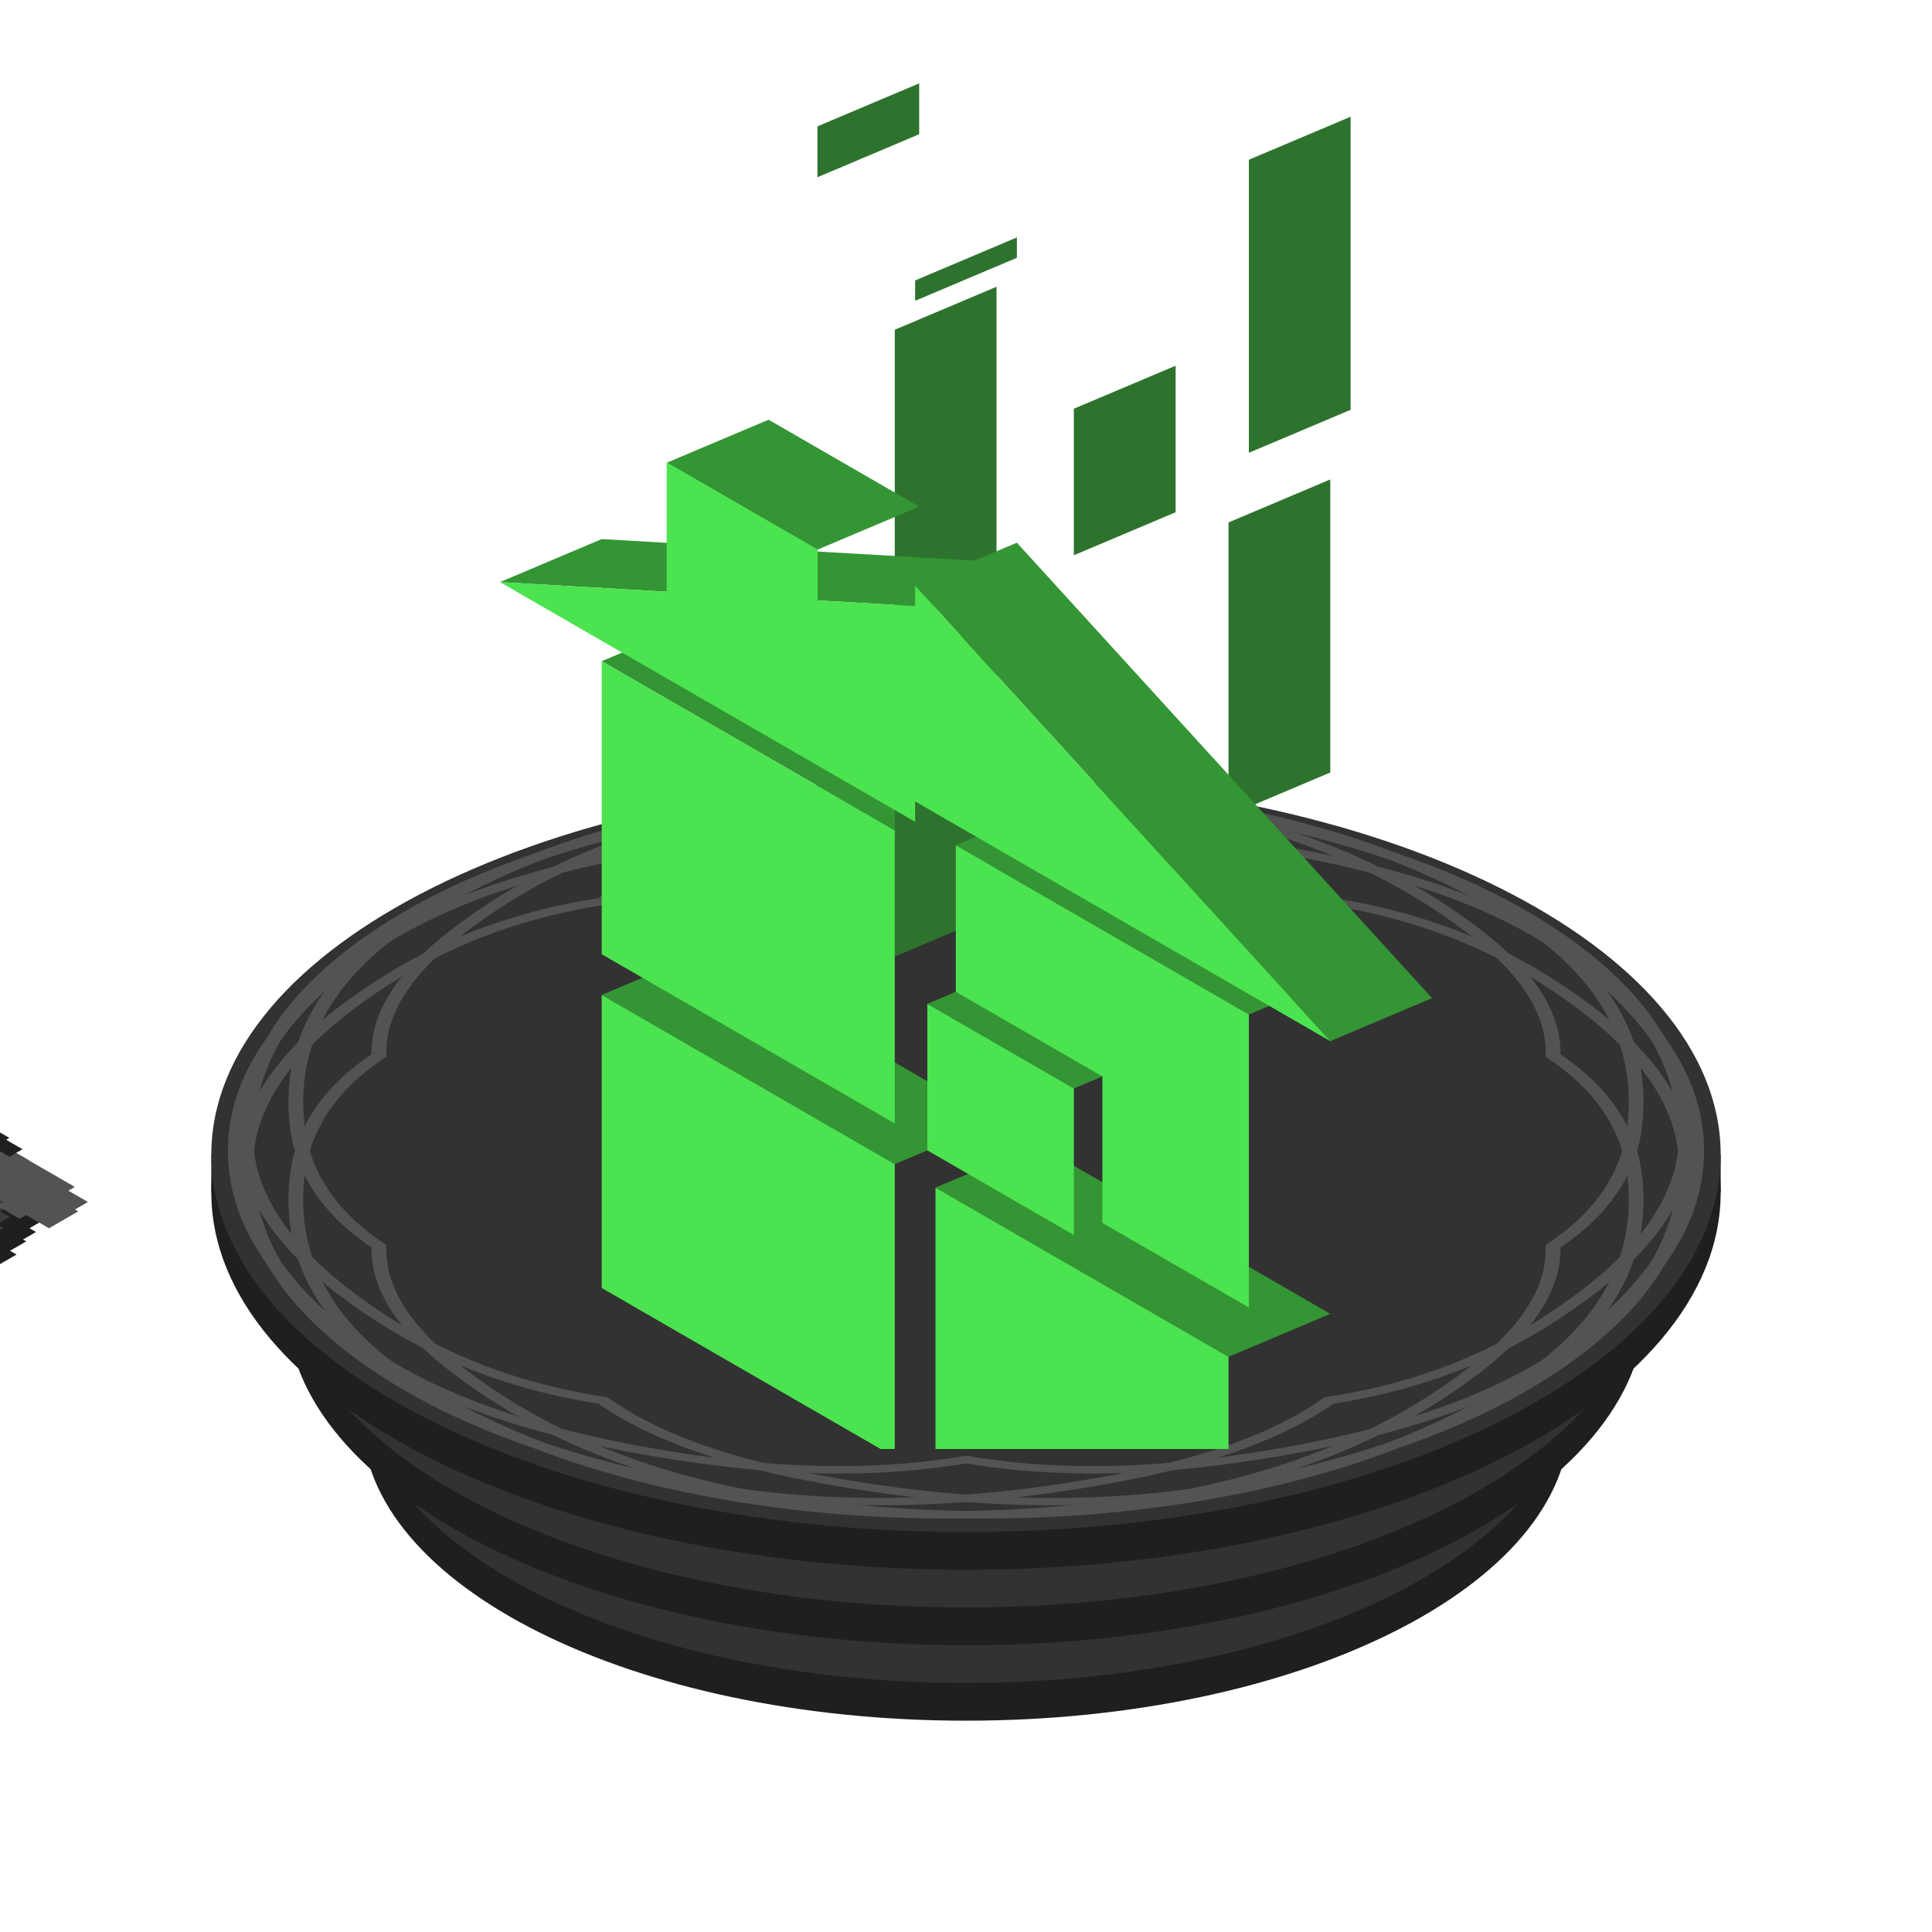
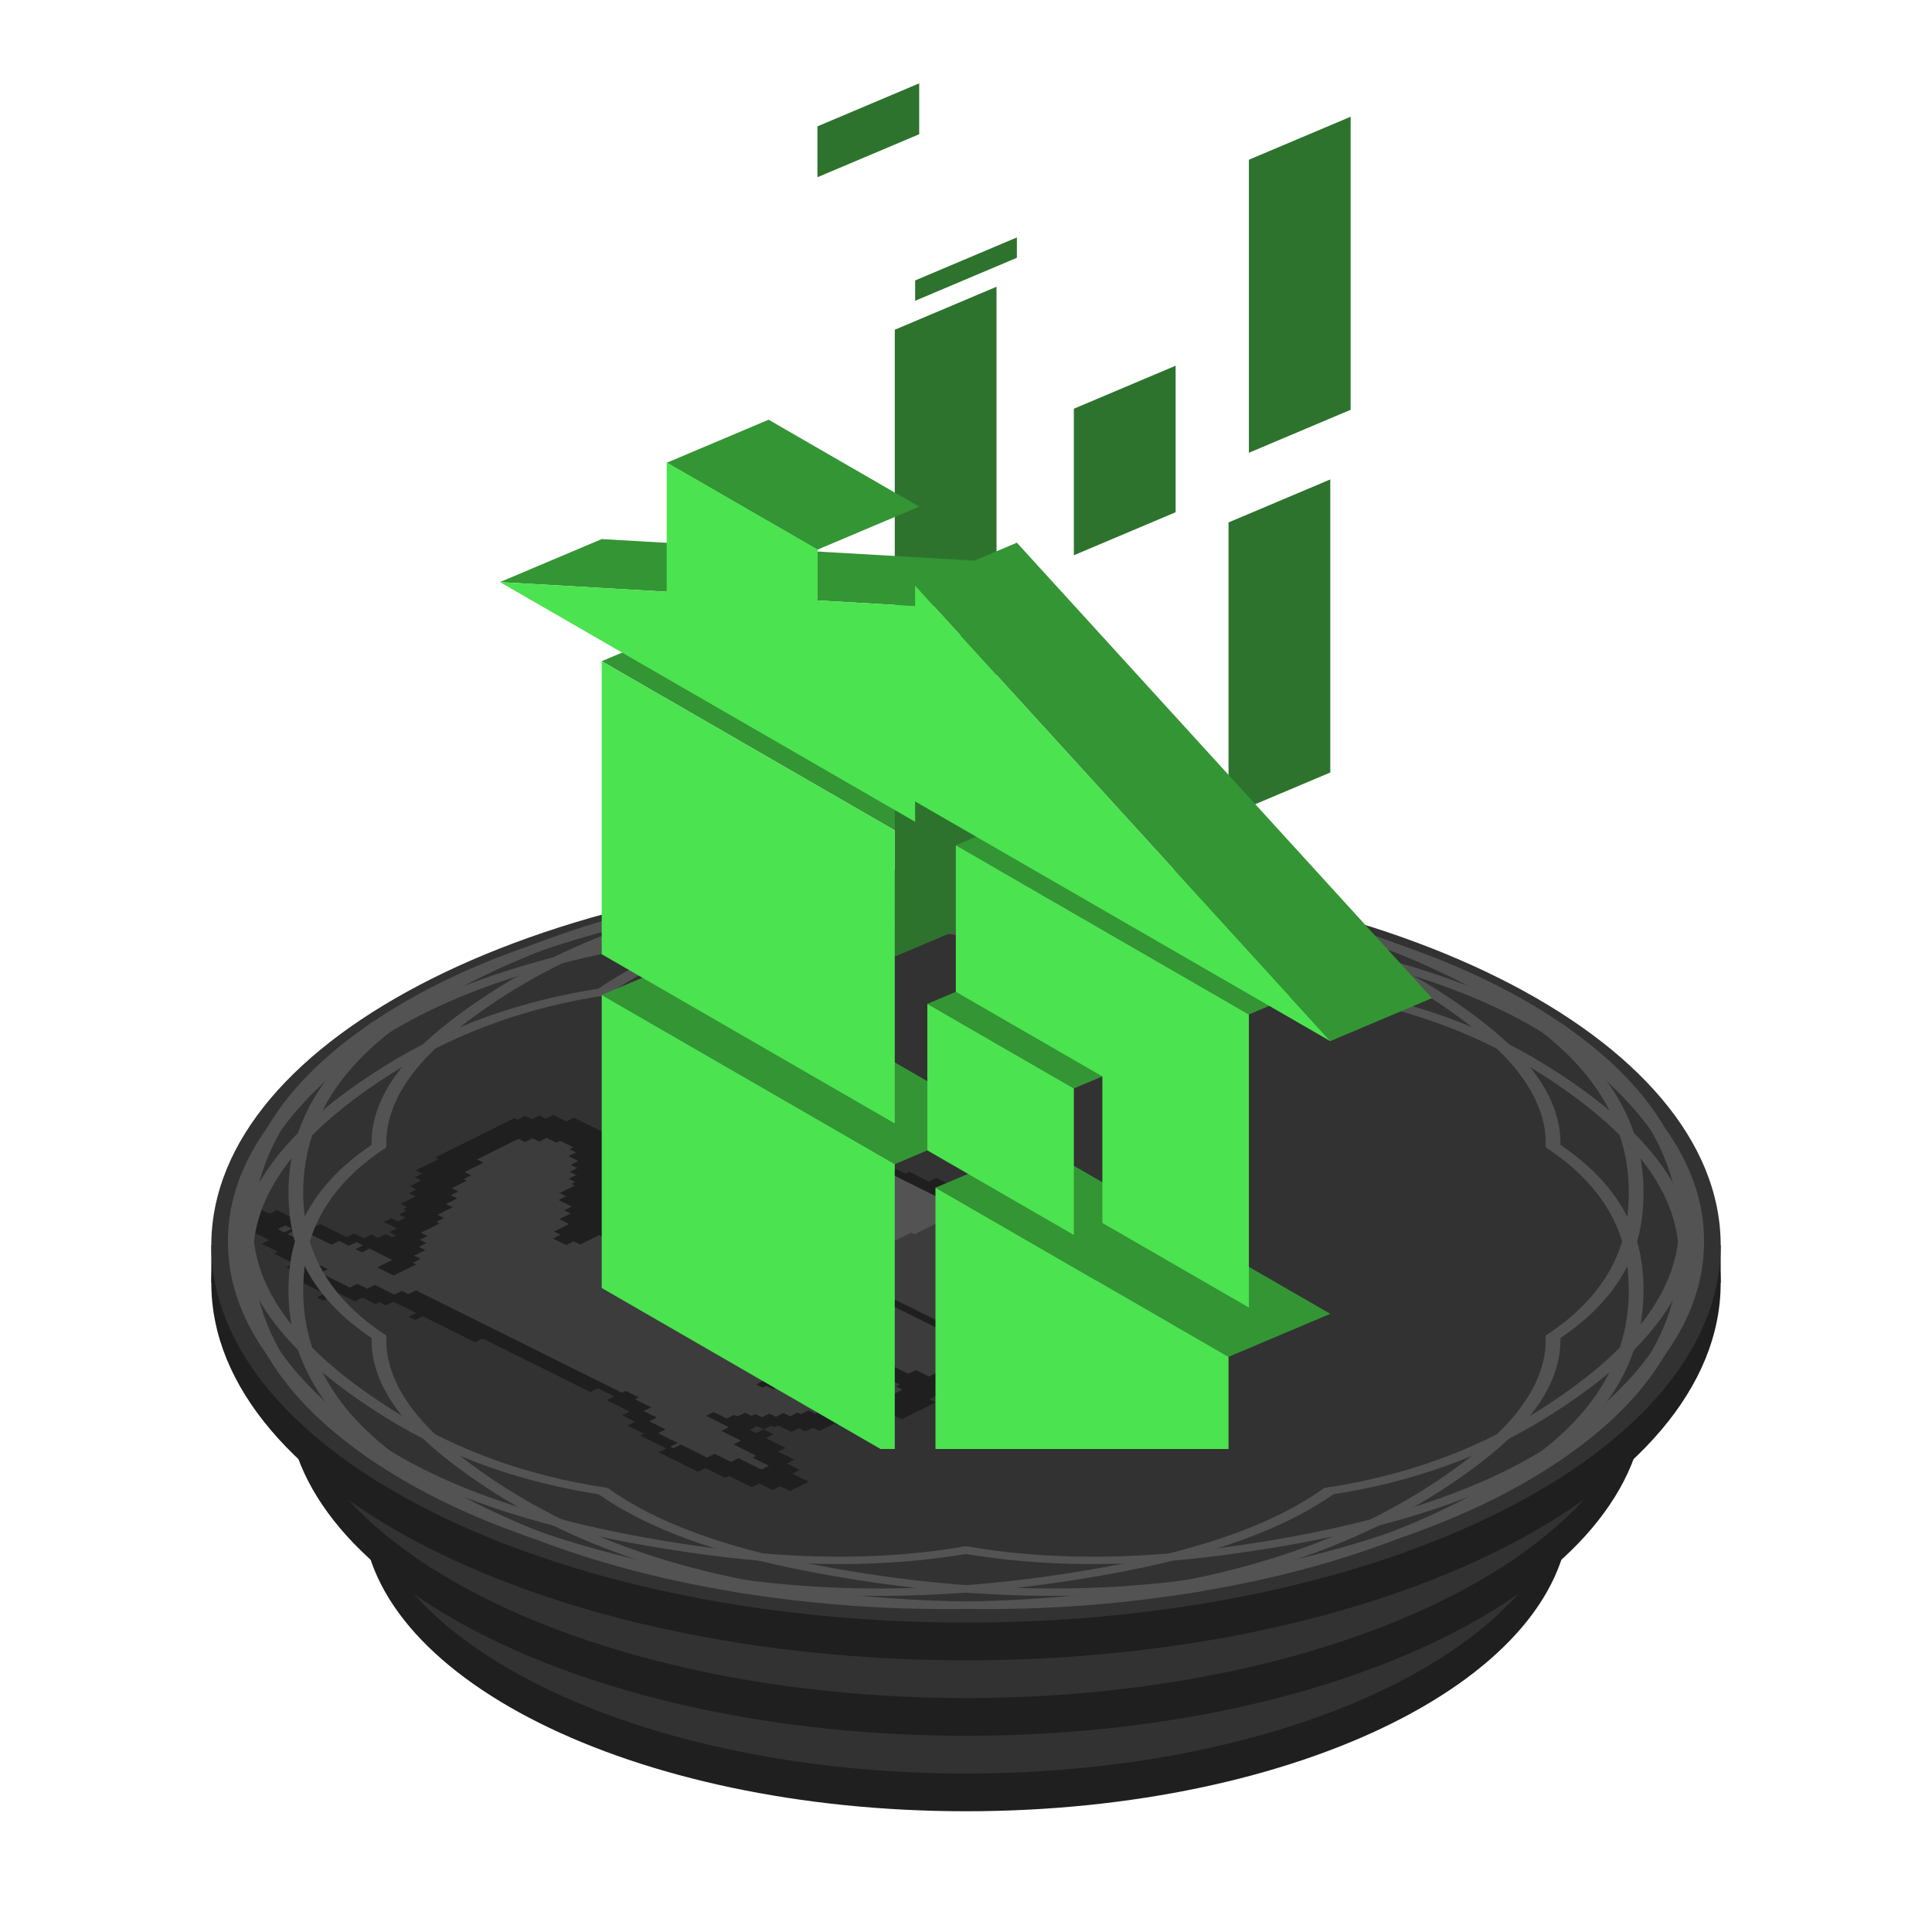
<svg xmlns="http://www.w3.org/2000/svg" fill="none" height="512" viewBox="0 0 512 512" width="512">
  <style type="text/css">
    @keyframes bounce {
      0% {
        transform: translateY(0px);
      }
      100% {
        transform: translateY(10px);
      }
    }
  </style>
  <g style="animation: 3s ease-in-out -1.2s infinite alternate bounce;">
-     <ellipse cx="256" cy="376" rx="160" ry="80" fill="#1f1f1f" />
-     <rect x="96" y="366" width="320" height="10" fill="#1f1f1f" />
-     <ellipse cx="256" cy="366" rx="160" ry="80" fill="#323232" />
+     <ellipse cx="256" cy="400" rx="160" ry="80" fill="#1f1f1f" />
+     <rect x="96" y="390" width="320" height="10" fill="#1f1f1f" />
+     <ellipse cx="256" cy="390" rx="160" ry="80" fill="#323232" />
  </g>
  <g style="animation: 3s ease-in-out -0.8s infinite alternate bounce;">
-     <ellipse cx="256" cy="346" rx="180" ry="90" fill="#1f1f1f" />
-     <rect x="76" y="336" width="360" height="10" fill="#1f1f1f" />
-     <ellipse cx="256" cy="336" rx="180" ry="90" fill="#323232" />
+     <ellipse cx="256" cy="370" rx="180" ry="90" fill="#1f1f1f" />
+     <rect x="76" y="360" width="360" height="10" fill="#1f1f1f" />
+     <ellipse cx="256" cy="360" rx="180" ry="90" fill="#323232" />
  </g>
  <g style="animation: 3s ease-in-out -0.4s infinite alternate bounce;">
-     <ellipse cx="256" cy="316" rx="200" ry="100" fill="#1f1f1f" />
-     <rect x="56" y="306" width="400" height="10" fill="#1f1f1f" />
-     <ellipse cx="256" cy="306" rx="200" ry="100" fill="#323232" />
-     <g style="transform-box:fill-box;transform-origin:center;transform:rotate(30deg) skewX(-30deg);">
-       <svg preserveAspectRatio="xMidYMid meet" width="200" style="transform:scale(1, 0.86062);" x="156" y="100" viewBox="0 0 200 116">
-         <path d="M105,0h27V2h9V4h6V5h5V7h4V9h4v2h4v2h2v2h2v2h2v2h2v2h2v4h2v4h1v5h2V47h-2v4h-3v1h-2v2h-2v2h-3v2h-4v4h2v9h-2v3h-2v2h-2v4h-2v1h-1v4h-2v2h-2v2h-4v1h-1v2h-2v2h2V92h3v2h6v2h5v2h4v2h5v5h-3v2h-4v2h-7v1h-6v2H138v-2h-8v-1h-5v-2h-4v-2h-7v-2h-5v2H76v2H60v2H58v-2H51v2H49v1H45v2H40v4H38v-2H29v-2H24v-2H18v-1H13v-2H5v-2H2v-2H0v-3H5V98H16V96h8V94h3V92h2V90h2V89H29V87H25V85h2V83H25V81H24V80H22V76H20V74H18V71H16V69H14V63H13V42h1V40h2V38h2V36h4V34H38v2h2v2h2v2h1v2h2v1h2v2h2v2h2v2h1v2h2v1h2v2h2V51h2V45h2V43h1V38h2V34h2V31h2V27h2V24h3V20h2V16h2V13h2V11h2V9h2V7h3V5h3V4h6V2h9V0Z" fill="#1f1f1f" />
-         <path d="M110 7h17V9h9v2h5v2h6v2h6v2h4v2h4v2h2v2h2v2h3v4h2v5h2v6H92v2h80v1h-2v2h-2v2h-1v2h-2v2h-4v1h-4v2h-1v2h-4v2h-4v2h-3v2h-2v1h-2v2h-2v4h-1v3h-2v2h-2v4h-2v3h2V80h2V78h2V74h3V71h2V69h4V67h1V65h2V63h2V62h2v1h2v9h-2v2h-2v4h-2v3h-2v2h-1v2h-2v2h-2v2h-2v1h-2v2h-1v2h-4v2h7v2h6v2h7v1h5v2h-7v2h-5v2h-8v2h-1v-2h-6v-2h-5v-2h-4v-2h-5v-1h-4v1H51v2H49v2H43v2H40v2H31v-2H25v-2H20v-2H14v-3H24V98h3V96h2v2h2V96h7v4h5V94H42V92H40V89H38V87H36V85H34V80H33V78H31V74H29V71H27V69H25V65H24V63H22V58H20V47h2V45h2V43h3V42h4v1h2v2h3v2h2v2h2v2h2v1h1v4h2v2h4v2h2v3h3v4h2v2h4V67h2V62h1V58h2V54h2V51h2V47h2V43h1V40h2V34h2V31h2V29h2V25h2V21h2V19h2V17h4V15h6V13h4V11h6V9h4V7ZM11 101h2v2H11v-2Z" fill="#3c3c3c" />
-         <path d="M152 7V9h-5v7h1v2h4v2h5v2h6v2h7V22h7V13h-1V9h-6V7H152ZM81 7v4H80v2H78v9h2v2h1v1h4v2h15V25h7V24h2V20h1V11h-1V9h-4V7H81" fill="#535353" />
-       </svg>
-     </g>
-     <svg preserveAspectRatio="none" fill="none" width="500" height="250" x="6" y="180" stroke="#535353" stroke-linecap="round" stroke-linejoin="round" stroke-miterlimit="3" stroke-width="4" viewBox="0 0 512 512">
+     <ellipse cx="256" cy="340" rx="200" ry="100" fill="#1f1f1f" />
+     <rect x="56" y="330" width="400" height="10" fill="#1f1f1f" />
+     <ellipse cx="256" cy="330" rx="200" ry="100" fill="#323232" />
+     <svg preserveAspectRatio="xMidYMid meet" width="200" style="transform-box:fill-box;transform-origin:center;transform: scale(1, 0.86062) rotate(30deg) skewX(-30deg);" x="410" y="-10" viewBox="0 0 200 116">
+       <path d="M105,0h27V2h9V4h6V5h5V7h4V9h4v2h4v2h2v2h2v2h2v2h2v2h2v4h2v4h1v5h2V47h-2v4h-3v1h-2v2h-2v2h-3v2h-4v4h2v9h-2v3h-2v2h-2v4h-2v1h-1v4h-2v2h-2v2h-4v1h-1v2h-2v2h2V92h3v2h6v2h5v2h4v2h5v5h-3v2h-4v2h-7v1h-6v2H138v-2h-8v-1h-5v-2h-4v-2h-7v-2h-5v2H76v2H60v2H58v-2H51v2H49v1H45v2H40v4H38v-2H29v-2H24v-2H18v-1H13v-2H5v-2H2v-2H0v-3H5V98H16V96h8V94h3V92h2V90h2V89H29V87H25V85h2V83H25V81H24V80H22V76H20V74H18V71H16V69H14V63H13V42h1V40h2V38h2V36h4V34H38v2h2v2h2v2h1v2h2v1h2v2h2v2h2v2h1v2h2v1h2v2h2V51h2V45h2V43h1V38h2V34h2V31h2V27h2V24h3V20h2V16h2V13h2V11h2V9h2V7h3V5h3V4h6V2h9V0Z" fill="#1f1f1f" />
+       <path d="M110   7h17V9h9v2h5v2h6v2h6v2h4v2h4v2h2v2h2v2h3v4h2v5h2v6H92v2h80v1h-2v2h-2v2h-1v2h-2v2h-4v1h-4v2h-1v2h-4v2h-4v2h-3v2h-2v1h-2v2h-2v4h-1v3h-2v2h-2v4h-2v3h2V80h2V78h2V74h3V71h2V69h4V67h1V65h2V63h2V62h2v1h2v9h-2v2h-2v4h-2v3h-2v2h-1v2h-2v2h-2v2h-2v1h-2v2h-1v2h-4v2h7v2h6v2h7v1h5v2h-7v2h-5v2h-8v2h-1v-2h-6v-2h-5v-2h-4v-2h-5v-1h-4v1H51v2H49v2H43v2H40v2H31v-2H25v-2H20v-2H14v-3H24V98h3V96h2v2h2V96h7v4h5V94H42V92H40V89H38V87H36V85H34V80H33V78H31V74H29V71H27V69H25V65H24V63H22V58H20V47h2V45h2V43h3V42h4v1h2v2h3v2h2v2h2v2h2v1h1v4h2v2h4v2h2v3h3v4h2v2h4V67h2V62h1V58h2V54h2V51h2V47h2V43h1V40h2V34h2V31h2V29h2V25h2V21h2V19h2V17h4V15h6V13h4V11h6V9h4V7ZM11   101h2v2H11v-2Z" fill="#3c3c3c" />
+       <path d="M152 7V9h-5v7h1v2h4v2h5v2h6v2h7V22h7V13h-1V9h-6V7H152ZM81   7v4H80v2H78v9h2v2h1v1h4v2h15V25h7V24h2V20h1V11h-1V9h-4V7H81" fill="#535353" />
+     </svg>
+     <svg preserveAspectRatio="none" fill="none" width="500" height="250" x="6" y="204" stroke="#535353" stroke-linecap="round" stroke-linejoin="round" stroke-miterlimit="3" stroke-width="4" viewBox="0 0 512 512">
      <defs>
        <g id="svg-incipisphere-spirograph-arc">
-           <path d="M256 88.495Q287.62 77.636 325.911 87.842 391.752 105.394 423.365 154.179 454.949 202.924 454.272 258.05" />
-           <path d="M256 88.495Q224.38 77.636 186.089 87.842 120.248 105.394 88.635 154.179 57.051 202.924 57.728 258.05" />
+           <path d="M256 88.495Q287.62 77.636 325.911 87.842 391.752 105.394 423.365 154.179 454.949 202.924   454.272 258.05" />
+           <path d="M256 88.495Q224.38 77.636 186.089 87.842 120.248 105.394 88.635 154.179 57.051 202.924   57.728 258.05" />
        </g>
      </defs>
      <use href="#svg-incipisphere-spirograph-arc" />
      <use href="#svg-incipisphere-spirograph-arc" transform="rotate(36, 256, 256)" />
      <use href="#svg-incipisphere-spirograph-arc" transform="rotate(72, 256, 256)" />
      <use href="#svg-incipisphere-spirograph-arc" transform="rotate(108, 256, 256)" />
      <use href="#svg-incipisphere-spirograph-arc" transform="rotate(144, 256, 256)" />
      <use href="#svg-incipisphere-spirograph-arc" transform="rotate(180, 256, 256)" />
      <use href="#svg-incipisphere-spirograph-arc" transform="rotate(216, 256, 256)" />
      <use href="#svg-incipisphere-spirograph-arc" transform="rotate(252, 256, 256)" />
      <use href="#svg-incipisphere-spirograph-arc" transform="rotate(288, 256, 256)" />
      <use href="#svg-incipisphere-spirograph-arc" transform="rotate(324, 256, 256)" />
    </svg>
  </g>
-   <svg style="animation: 3s ease-in-out 0s infinite alternate bounce;" preserveAspectRatio="xMidYMid meet" height="75%" viewBox="0 0 562 712">
-     <g transform-origin="center" transform="skewY(30)">
-       <path fill="#349534" d="M102 266l50-50h144l-50 50h-144z" />
-       <path fill="#349534" d="M102 430l50-50h144l-50 50h-144z" />
-       <path fill="#2d732e" style="transform-box: fill-box;" transform-origin="center left" transform="skewY(-45)" d="M246 430h50v144h-50v-144z" />
-       <path fill="#2d732e" style="transform-box: fill-box;" transform-origin="center left" transform="skewY(-45)" d="M246 266h50v144h-50v-144z" />
-       <path fill="#349534" d="M262 342l50-50h72l-50 50h-72z" />
-       <path fill="#349534" d="M276 256l50-50h144l-50 50h-144z" />
-       <path fill="#349534" d="M266 430l50-50h144l-50 50h-144z" />
-       <path fill="#2d732e" style="transform-box: fill-box;" transform-origin="center left" transform="skewY(-45)" d="M334 342h50v72h-50v-72z" />
-       <path fill="#2d732e" style="transform-box: fill-box;" transform-origin="center left" transform="skewY(-45)" d="M420 256v144h50v-144h-50z" />
-       <path fill="#2d732e" style="transform-box: fill-box;" transform-origin="center left" transform="skewY(-45)" d="M410 430h50v144h-50v-144z" />
-       <path fill="#349534" class="top" d="M256 150l-204 106 50-50 204-106-50 50z" />
-       <path fill="#349534" class="top" d="M256 140l50-50 204 106-50 50-204-106z" />
-       <path fill="#349534" class="top" d="M134 150l50-50h74l-50 50h-74z" />
-       <path fill="#2d732e" style="transform-box: fill-box;" transform-origin="center left" transform="skewY(-45)" d="M258 150v25h-50v-25h50z" />
-       <path fill="#2d732e" style="transform-box: fill-box;" transform-origin="center left" transform="skewY(-45)" d="M256 246h50v10h-50v-10z" />
-       <path fill="#4be34f" d="M208 150v74h-74v-74h74Z" />
-       <path fill="#4be34f" d="M208 150v74h-74v-74h74Z M256 150V140L460 246H256V256H52L256 150Z" />
-       <path fill="#4be34f" d="M262 342h72v72h-72v-72z" />
-       <path fill="#4be34f" d="M276 256v72h72v72h72v-144h-144z" />
-       <path fill="#4be34f" d="M102 266h144v144h-144v-144z" />
-       <path fill="#4be34f" d="M266 430h144v144h-144v-144z" />
-       <path fill="#4be34f" d="M102 430h144v144h-144v-144z" />
-       <path fill="#4be34f" d="M208 150v74h-74v-74h74z" />
-     </g>
-   </svg>
+   <g style="animation: 3s ease-in-out 0s infinite alternate bounce;">
+     <svg preserveAspectRatio="xMidYMid meet" height="75%" viewBox="0 0 562 712">
+       <g transform-origin="center" transform="skewY(30)">
+         <path fill="#349534" d="M102 266l50-50h144l-50 50h-144z" />
+         <path fill="#349534" d="M102 430l50-50h144l-50 50h-144z" />
+         <path fill="#2d732e" style="transform-box: fill-box;" transform-origin="center left" transform="skewY(-45)" d="M246 430h50v144h-50v-144z" />
+         <path fill="#2d732e" style="transform-box: fill-box;" transform-origin="center left" transform="skewY(-45)" d="M246 266h50v144h-50v-144z" />
+         <path fill="#349534" d="M262 342l50-50h72l-50 50h-72z" />
+         <path fill="#349534" d="M276 256l50-50h144l-50 50h-144z" />
+         <path fill="#349534" d="M266 430l50-50h144l-50 50h-144z" />
+         <path fill="#2d732e" style="transform-box: fill-box;" transform-origin="center left" transform="skewY(-45)" d="M334 342h50v72h-50v-72z" />
+         <path fill="#2d732e" style="transform-box: fill-box;" transform-origin="center left" transform="skewY(-45)" d="M420 256v144h50v-144h-50z" />
+         <path fill="#2d732e" style="transform-box: fill-box;" transform-origin="center left" transform="skewY(-45)" d="M410 430h50v144h-50v-144z" />
+         <path fill="#349534" class="top" d="M256 150l-204 106 50-50 204-106-50 50z" />
+         <path fill="#349534" class="top" d="M256 140l50-50 204 106-50 50-204-106z" />
+         <path fill="#349534" class="top" d="M134 150l50-50h74l-50 50h-74z" />
+         <path fill="#2d732e" style="transform-box: fill-box;" transform-origin="center left" transform="skewY(-45)" d="M258 150v25h-50v-25h50z" />
+         <path fill="#2d732e" style="transform-box: fill-box;" transform-origin="center left" transform="skewY(-45)" d="M256 246h50v10h-50v-10z" />
+         <path fill="#4be34f" d="M208 150v74h-74v-74h74Z" />
+         <path fill="#4be34f" d="M208 150v74h-74v-74h74Z M256 150V140L460 246H256V256H52L256 150Z" />
+         <path fill="#4be34f" d="M262 342h72v72h-72v-72z" />
+         <path fill="#4be34f" d="M276 256v72h72v72h72v-144h-144z" />
+         <path fill="#4be34f" d="M102 266h144v144h-144v-144z" />
+         <path fill="#4be34f" d="M266 430h144v144h-144v-144z" />
+         <path fill="#4be34f" d="M102 430h144v144h-144v-144z" />
+         <path fill="#4be34f" d="M208 150v74h-74v-74h74z" />
+       </g>
+     </svg>
+   </g>
</svg>
